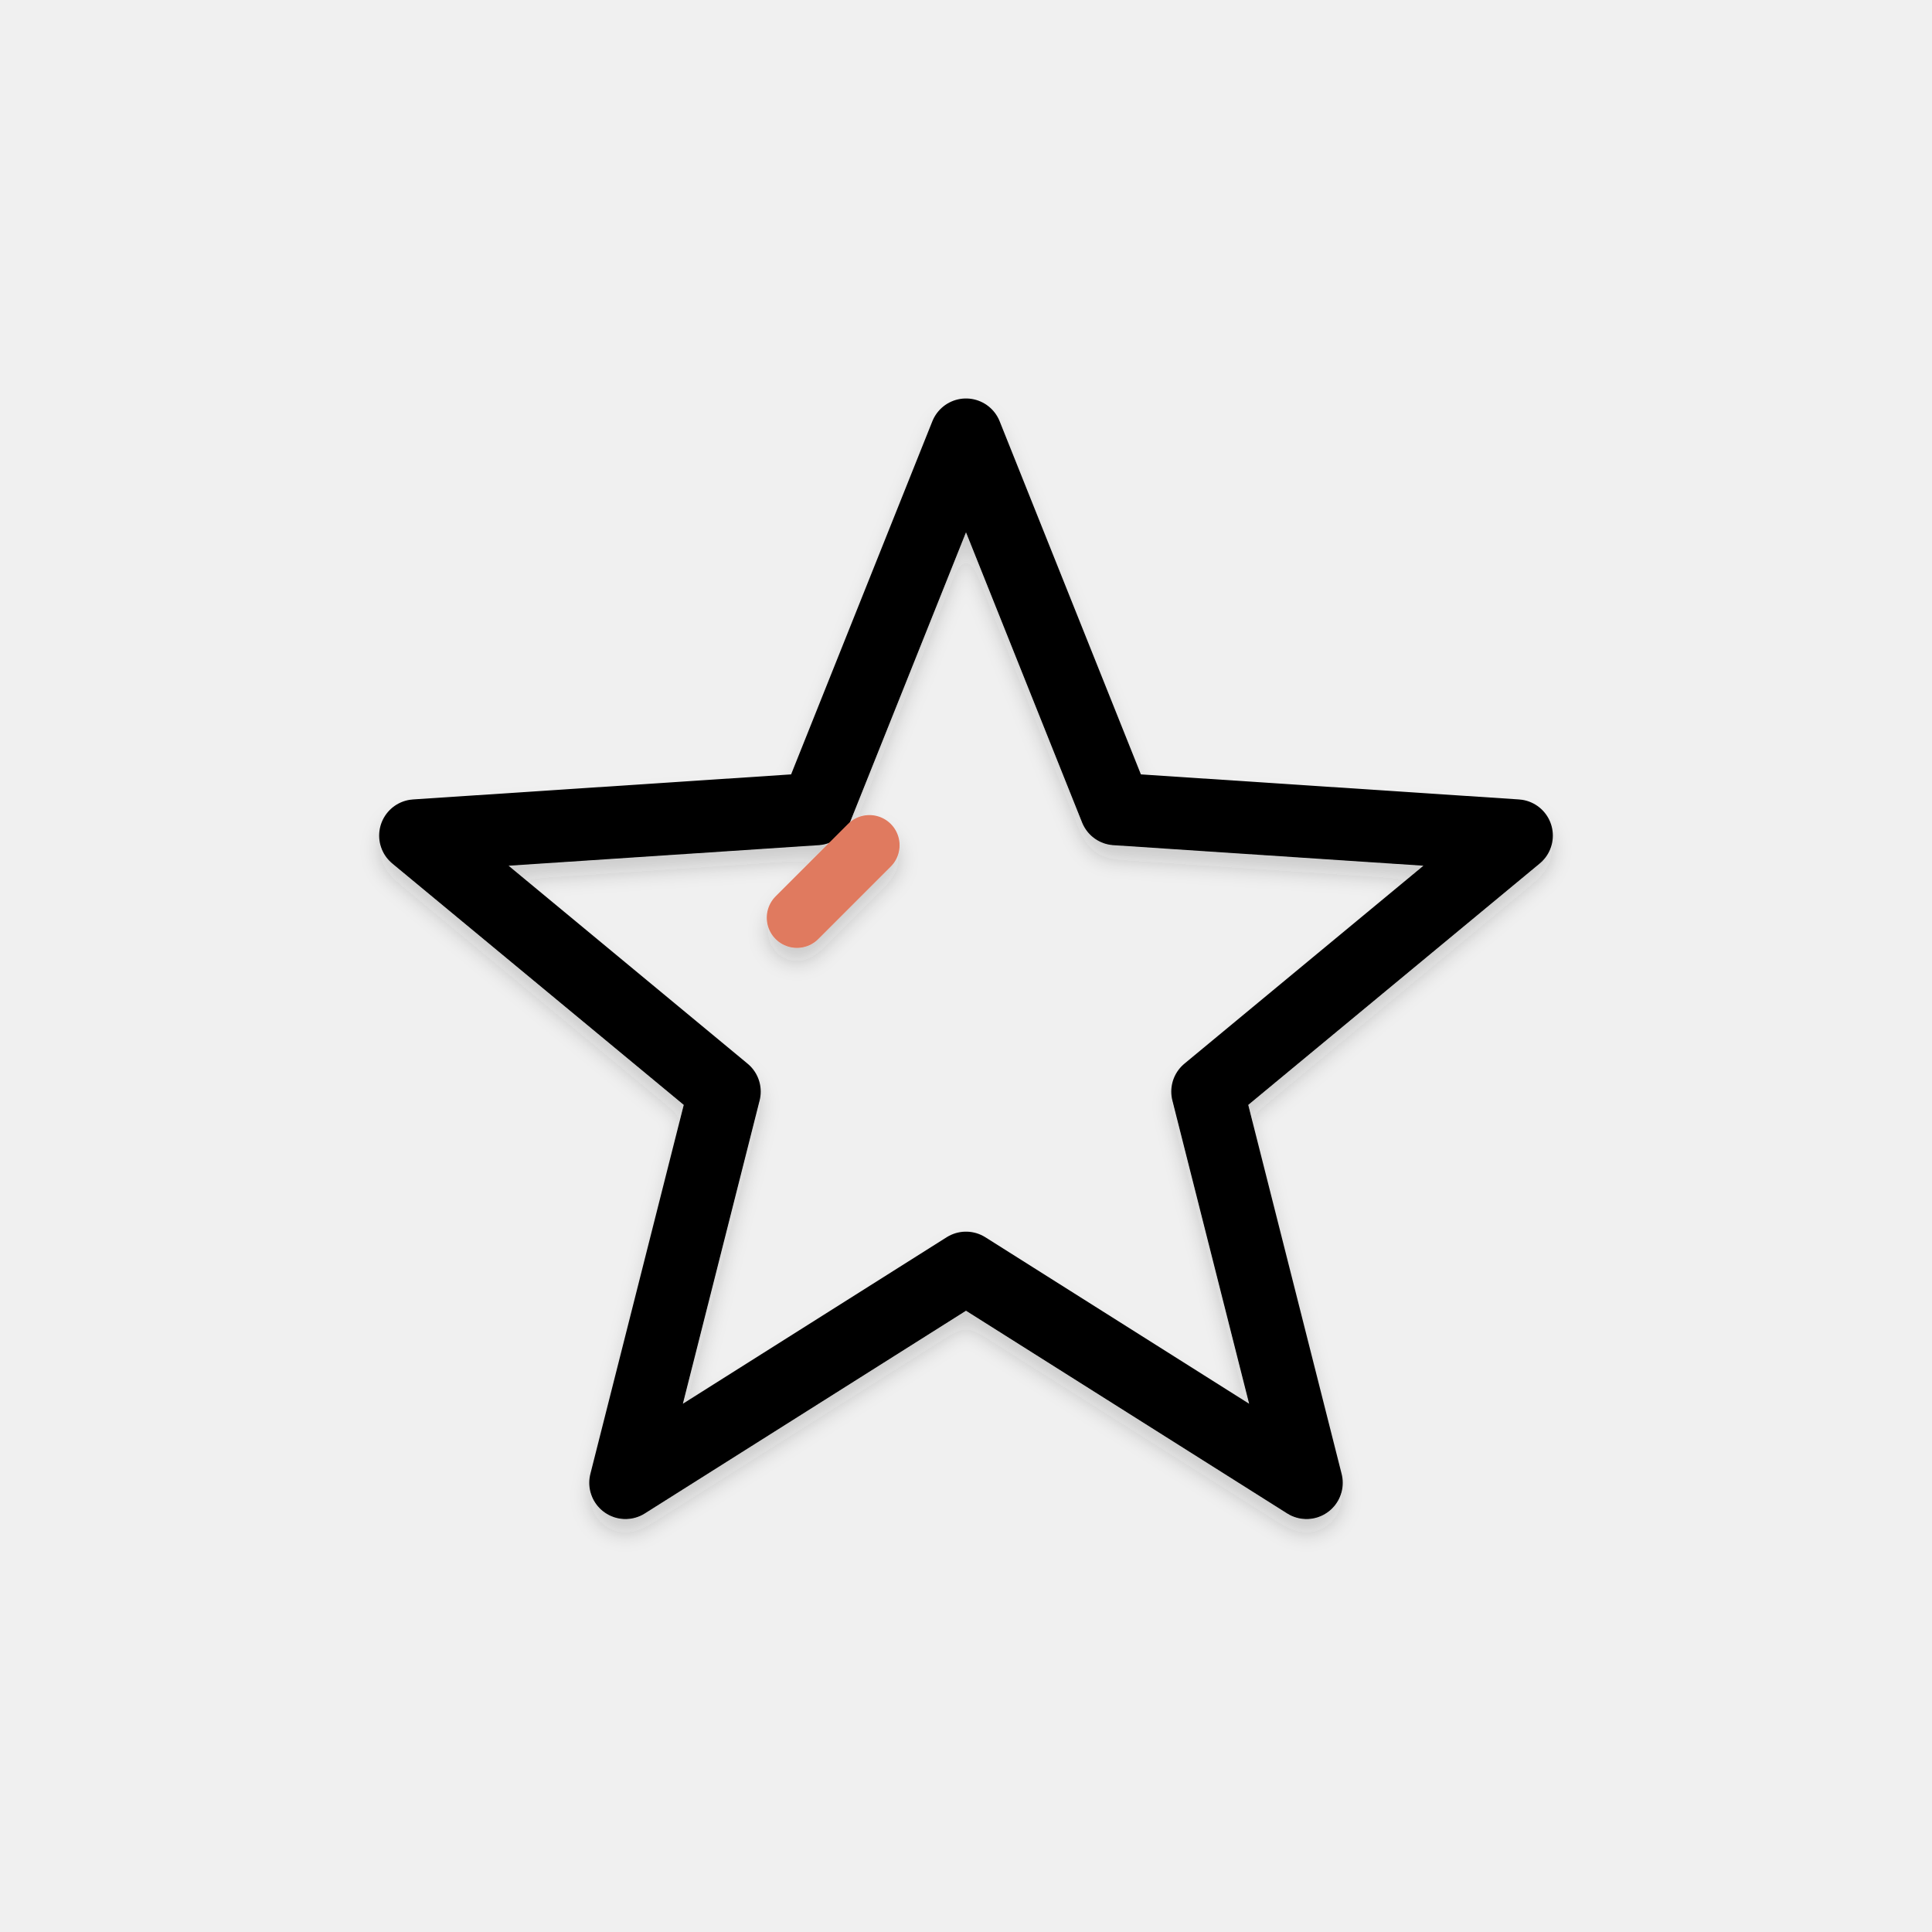
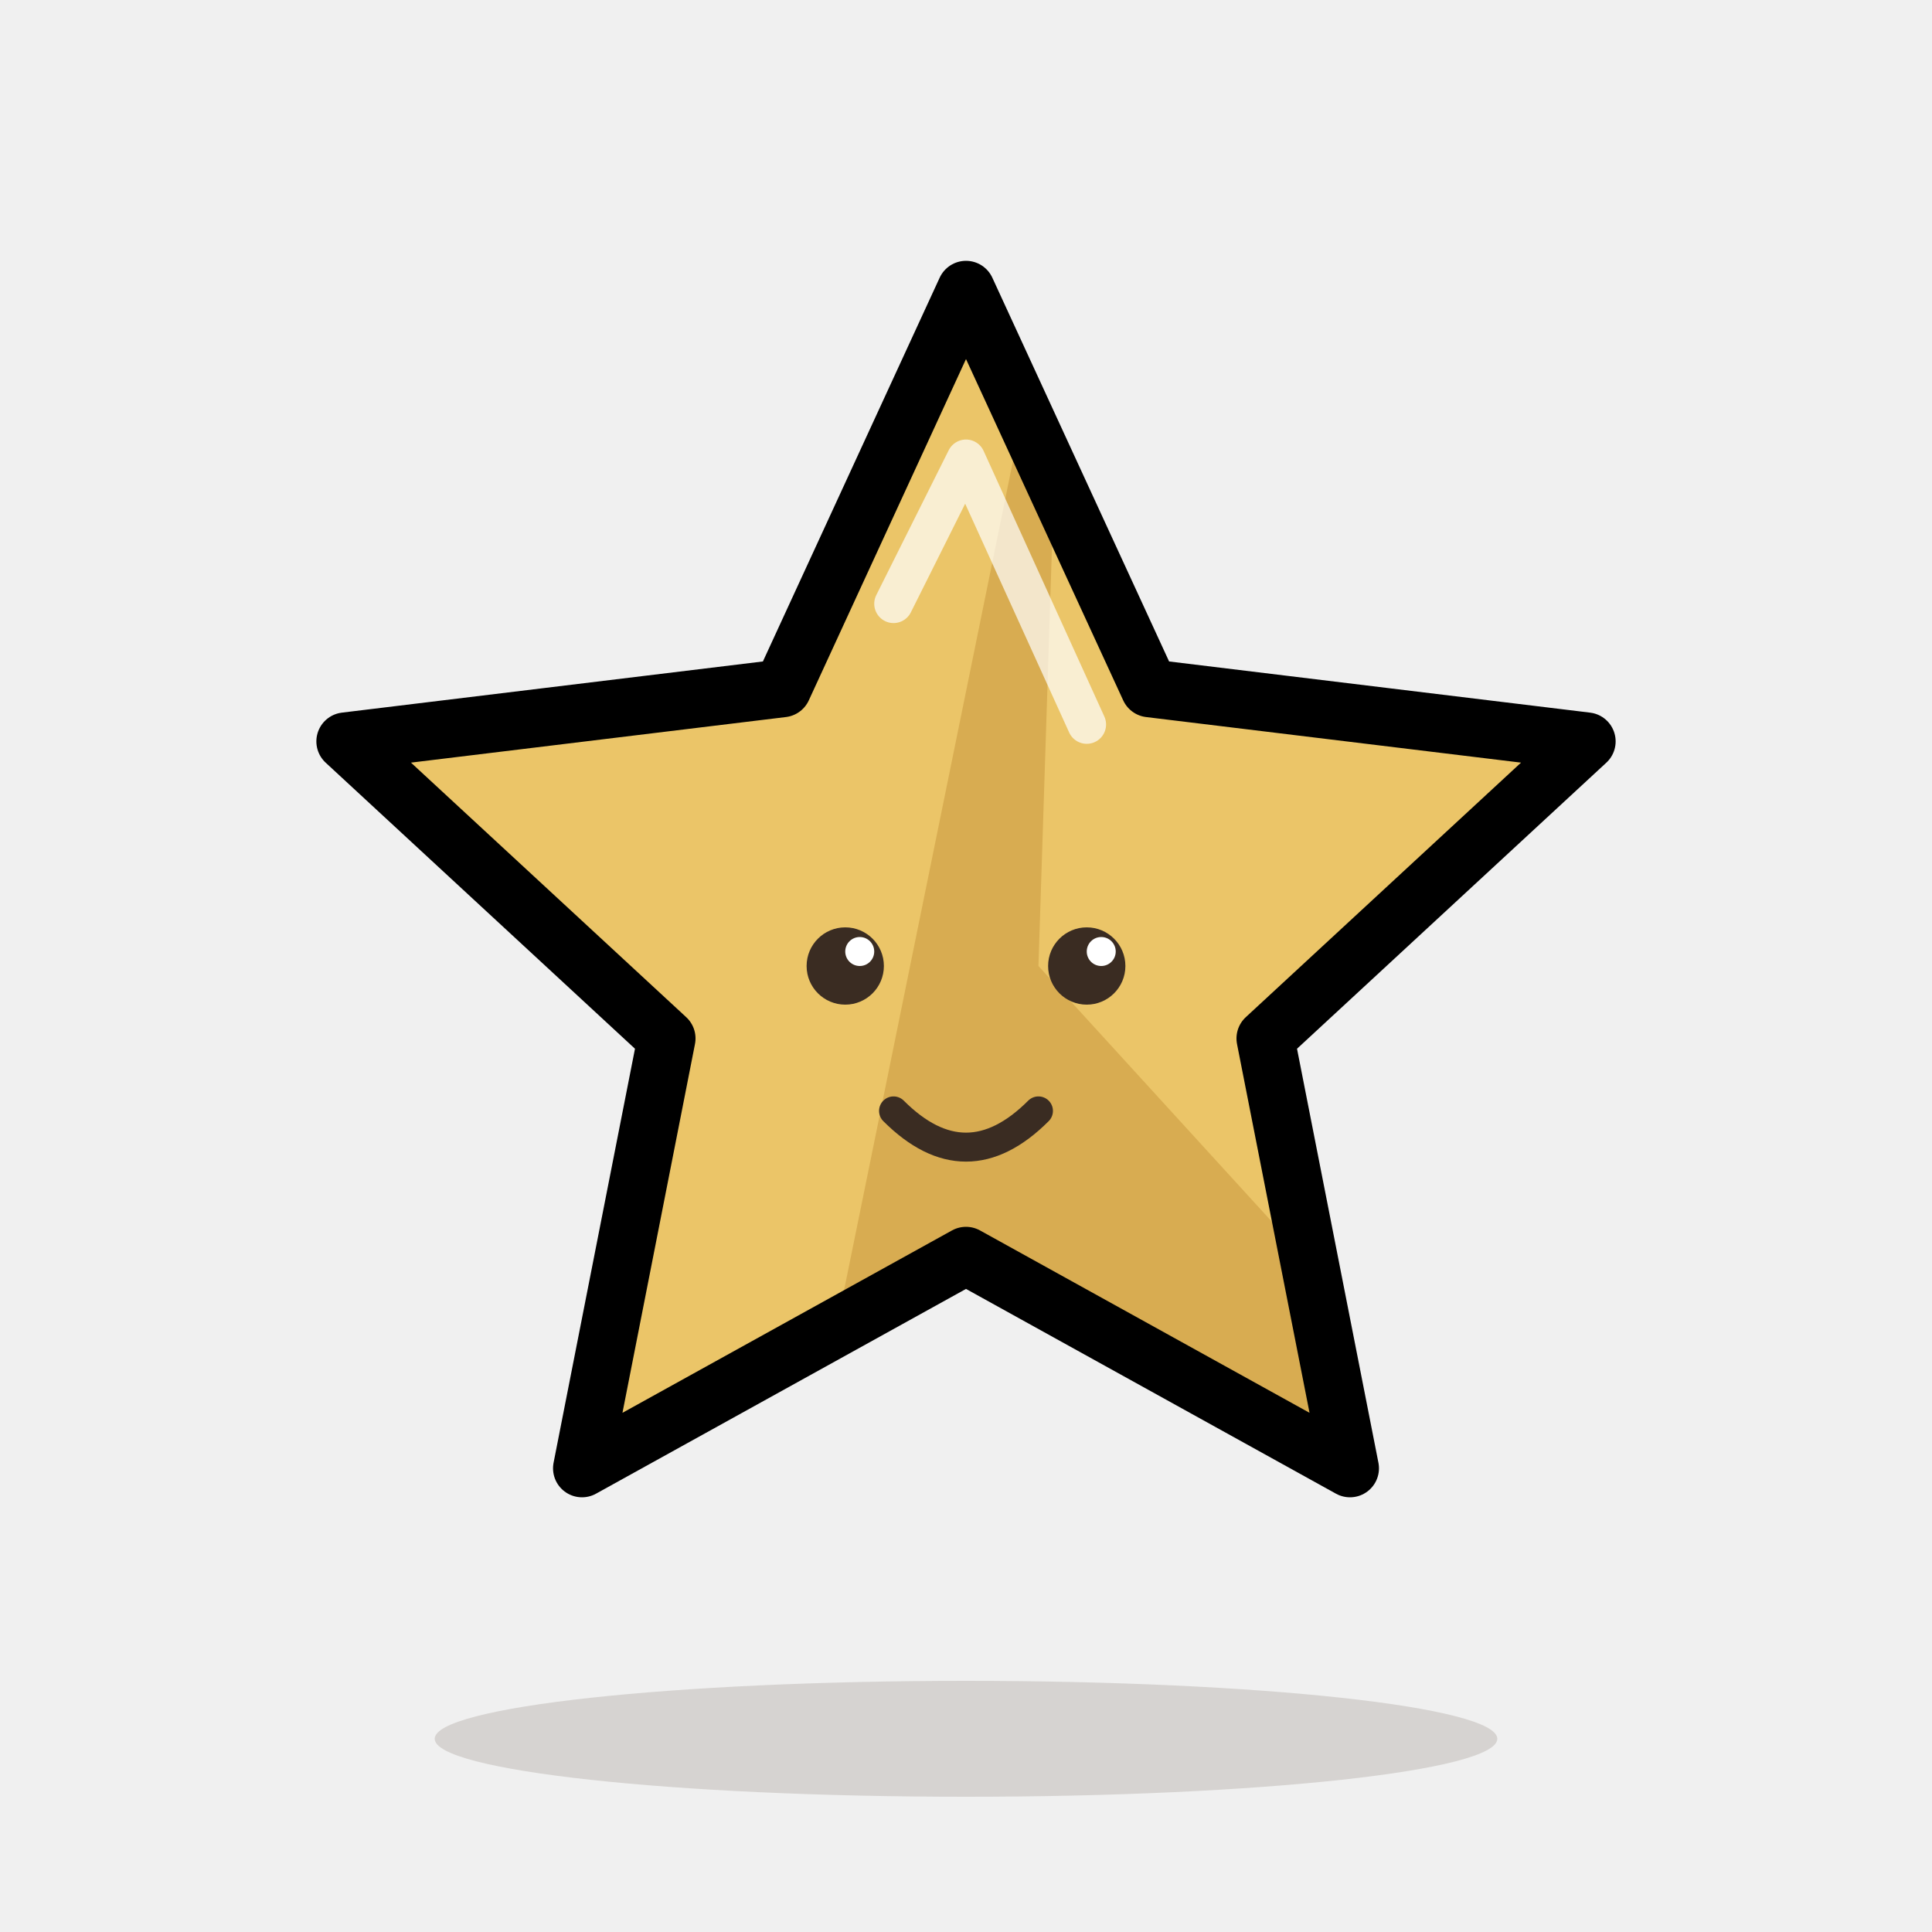
- <svg xmlns="http://www.w3.org/2000/svg" viewBox="0 0 80 80" role="img" aria-label="Star / 星星">
+ <svg xmlns="http://www.w3.org/2000/svg" id="line-basics-star-root" viewBox="0 0 80 80" role="img" aria-label="Star / 星星" stroke-linecap="round" stroke-linejoin="round">
+   <style>#line-basics-star-root,#line-basics-star-root g{animation-play-state:inherit}.line-basics-star-motion{animation:line-basics-star-pulse 4.0s ease-in-out infinite;animation-play-state:inherit;transform-box:view-box;transform-origin:40px 40px}@keyframes line-basics-star-pulse{0%,100%{transform:scale(1)}50%{transform:scale(1.025)}}@media (prefers-reduced-motion:reduce){.line-basics-star-motion{animation:none!important;transform:none!important}}</style>
  <defs>
-     <filter id="line-soft-star" x="-20%" y="-20%" width="140%" height="140%">
-       <feDropShadow dx="0" dy="0.6" stdDeviation="0.4" flood-color="#2C2C2C" flood-opacity=".18" />
-     </filter>
+     <path id="line-basics-star-1" d="M40 12 L47.6 28.5 L65.7 30.7 L52.4 43 L55.9 60.8 L40 52 L24.1 60.8 L27.6 43 L14.3 30.7 L32.4 28.5Z" />
+     <clipPath id="line-basics-star-1c">
+       <use href="#line-basics-star-1" />
+     </clipPath>
  </defs>
-   <style>.line-pulse{animation:line-pulse 2s ease-in-out infinite;transform-box:fill-box;transform-origin:center}@keyframes line-pulse{0%,100%{opacity:1;transform:scale(1)}50%{opacity:.85;transform:scale(1.06)}}@media (prefers-reduced-motion:reduce){.line-pop,.line-pulse,.line-spin,.line-float,.line-sway,.line-t{animation:none!important;stroke-dasharray:none}}</style>
-   <g filter="url(#line-soft-star)">
-     <g class="line-pulse">
-       <polygon points="40,18 46.2,33.5 62.8,34.6 50,45.2 54.1,61.4 40,52.5 25.9,61.4 30,45.2 17.2,34.6 33.8,33.5" fill="none" stroke="currentColor" stroke-width="3" stroke-linecap="round" stroke-linejoin="round" />
-       <path d="M33 38 L36 35" fill="none" stroke="#E07A5F" stroke-width="2.5" stroke-linecap="round" stroke-linejoin="round" />
+   <ellipse cx="40" cy="72" rx="22" ry="2.4" fill="#4B3A2A" opacity=".16" />
+   <g class="line-basics-star-motion">
+     <use href="#line-basics-star-1" fill="#EBC568" />
+     <g clip-path="url(#line-basics-star-1c)">
+       <path d="M44 9 L43 40 L64 63 H33Z" fill="#C9983E" opacity="0.55" />
+       <path d="M37 25 l3 -6 5 11" fill="none" stroke="#FFFFFF" stroke-width="1.6" opacity="0.7" />
    </g>
+     <use href="#line-basics-star-1" fill="none" stroke="currentColor" stroke-width="2.4" />
+     <circle cx="35" cy="40" r="1.6" fill="#3A2C22" />
+     <circle cx="35.6" cy="39.4" r="0.6" fill="#FFFFFF" />
+     <circle cx="45" cy="40" r="1.6" fill="#3A2C22" />
+     <circle cx="45.6" cy="39.4" r="0.6" fill="#FFFFFF" />
+     <path d="M37 46 Q40 49 43 46" fill="none" stroke="#3A2C22" stroke-width="1.2" />
  </g>
</svg>
